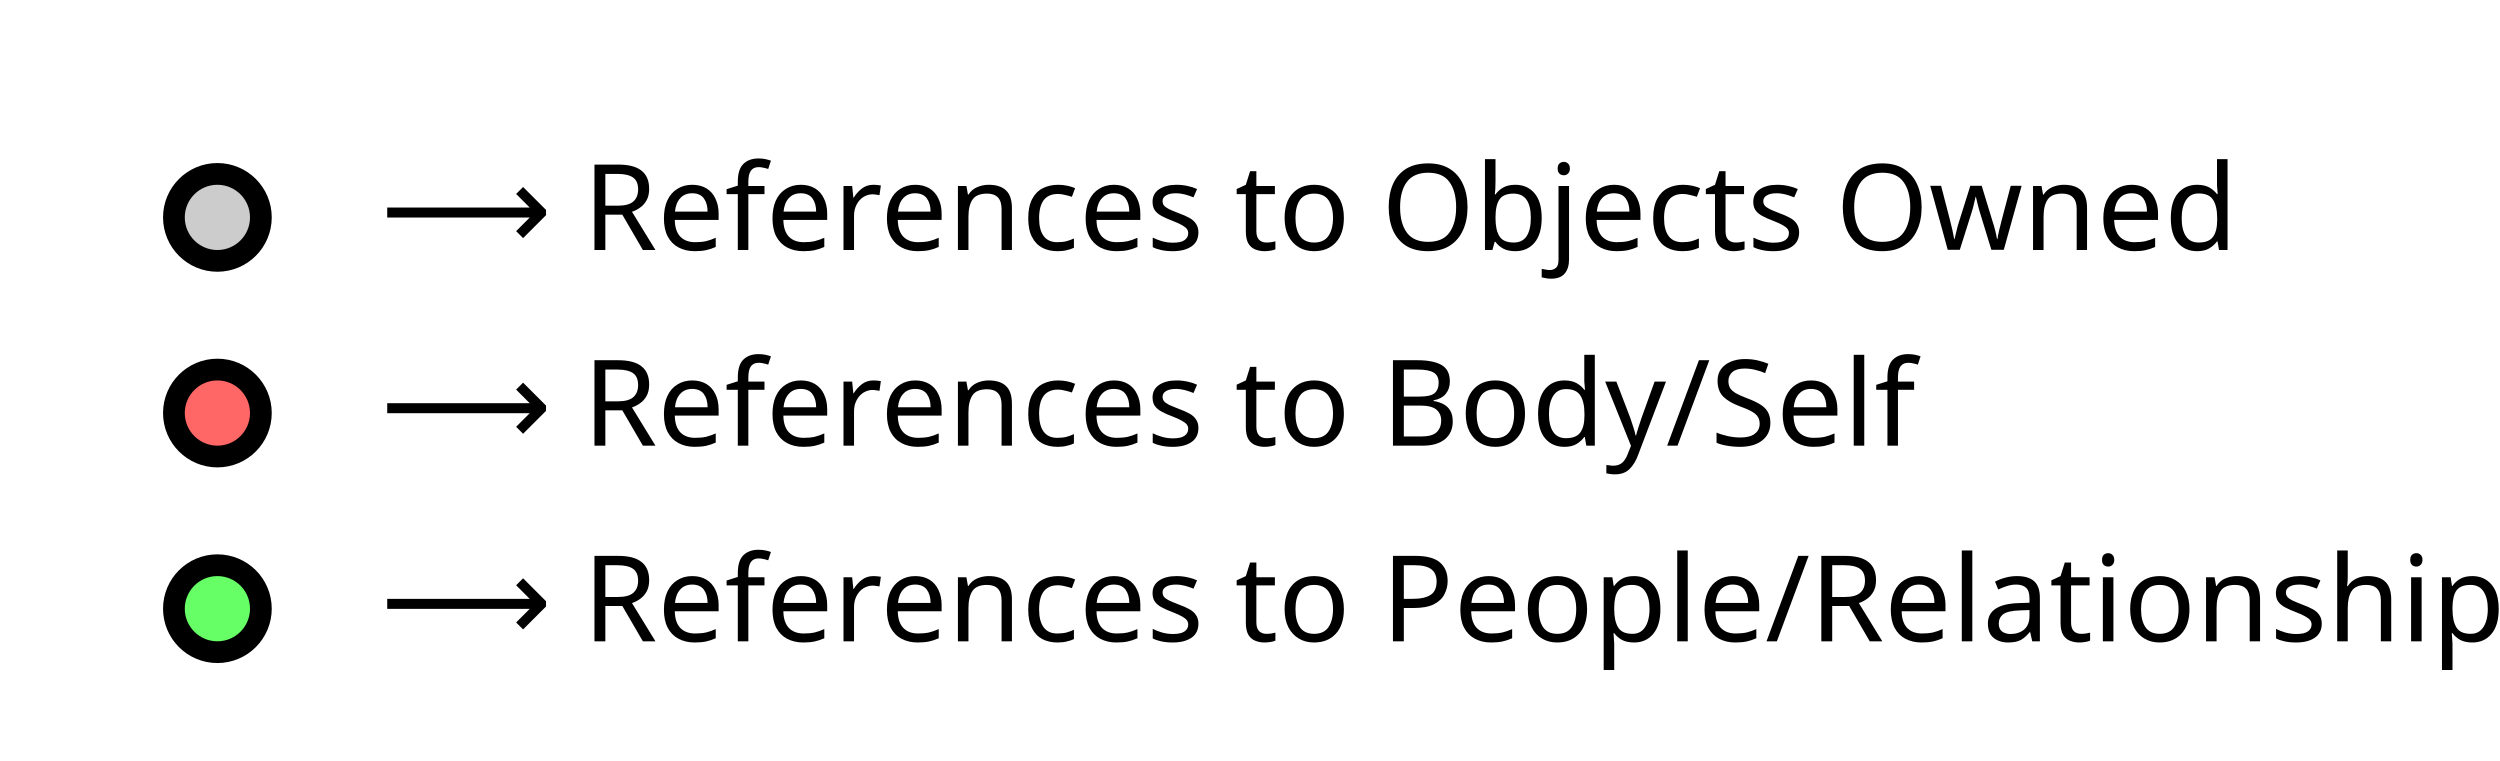
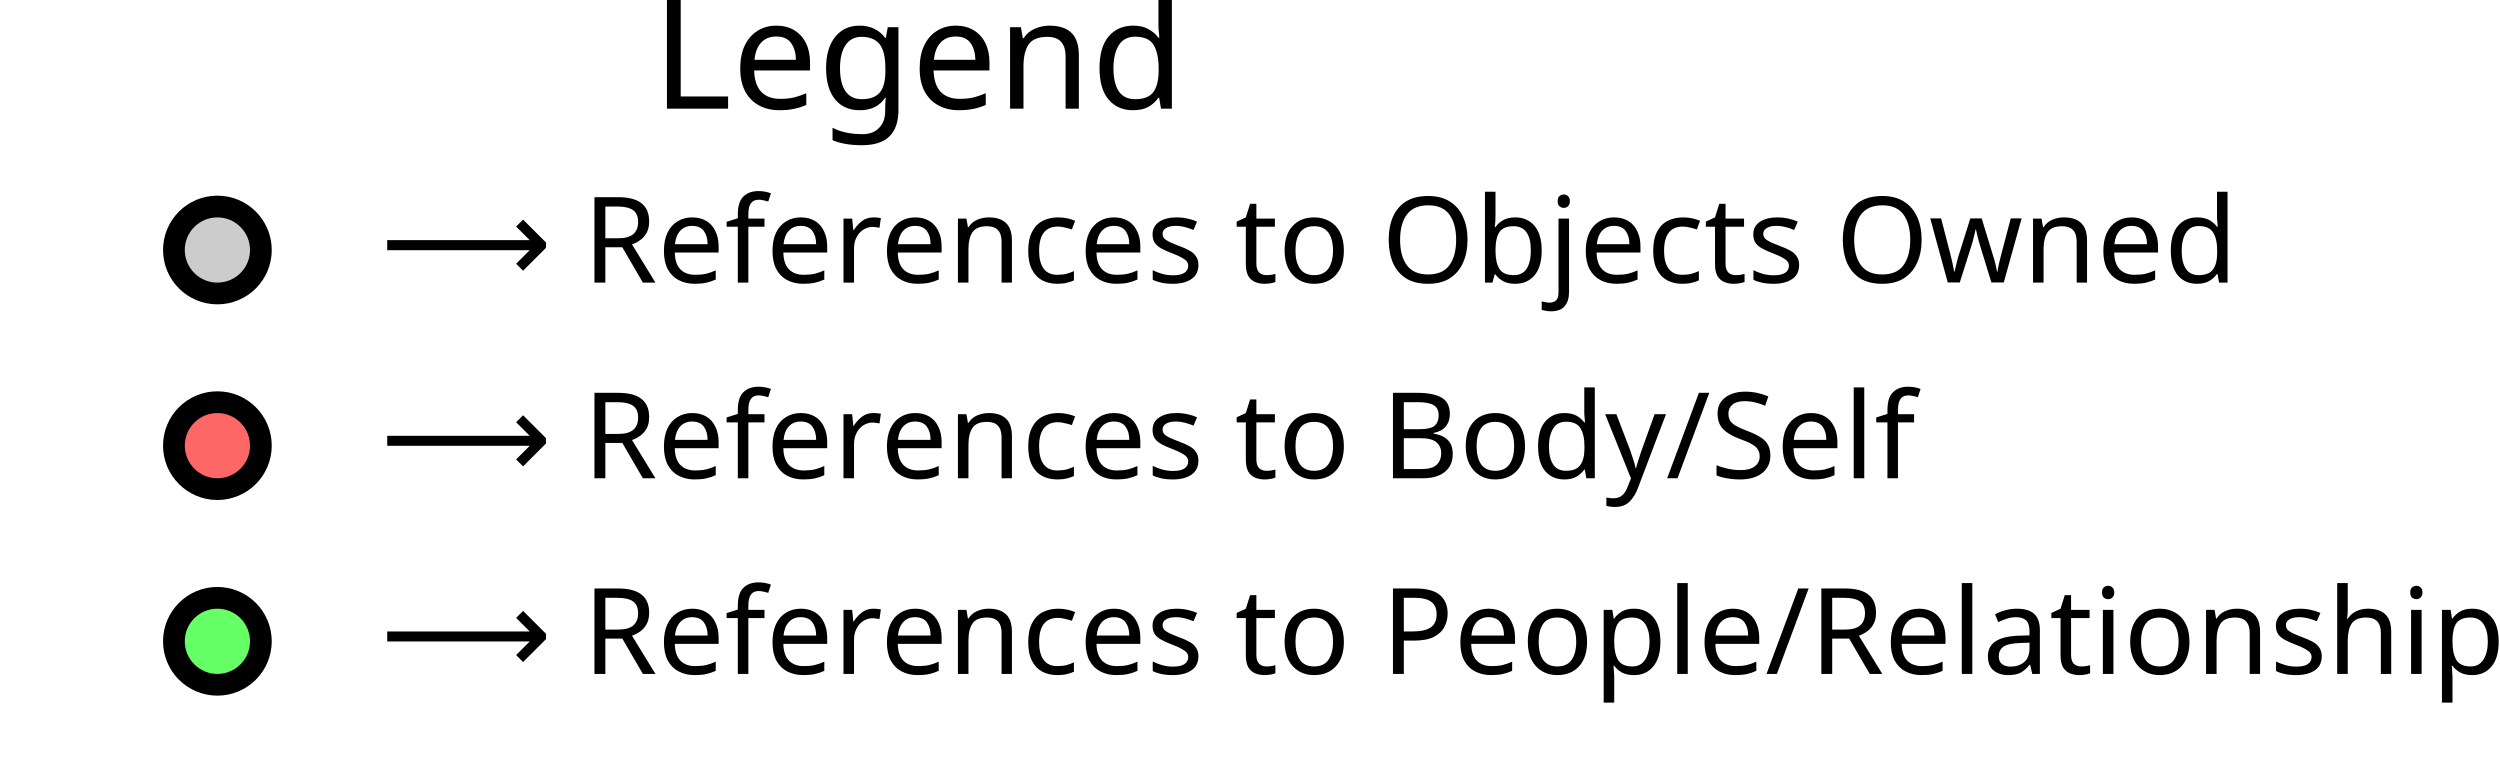
<svg xmlns="http://www.w3.org/2000/svg" width="230" height="70">
  <g transform="translate(10, 10)">
    <g id="legend">
-       <circle cx="10" cy="10" r="4" fill="#CCCCCC" stroke="#000000" stroke-width="2" />
-       <text x="25" y="13" text-anchor="start" font-size="11px" font-family="Tahoma, Geneva, sans-serif" fill="black">⟶ References to Objects Owned</text>
-       <circle cx="10" cy="28" r="4" fill="#FF6666" stroke="#000000" stroke-width="2" />
-       <text x="25" y="31" text-anchor="start" font-size="11px" font-family="Tahoma, Geneva, sans-serif" fill="black">⟶ References to Body/Self</text>
-       <circle cx="10" cy="46" r="4" fill="#66FF66" stroke="#000000" stroke-width="2" />
-       <text x="25" y="49" text-anchor="start" font-size="11px" font-family="Tahoma, Geneva, sans-serif" fill="black">⟶ References to People/Relationships</text>
+       <text x="50" y="0" text-anchor="start" font-size="14px" font-family="Tahoma, Geneva, sans-serif" fill="black">Legend</text>
+       <circle cx="10" cy="13" r="4" fill="#CCCCCC" stroke="#000000" stroke-width="2" />
+       <text x="25" y="16" text-anchor="start" font-size="11px" font-family="Tahoma, Geneva, sans-serif" fill="black">⟶ References to Objects Owned</text>
+       <circle cx="10" cy="31" r="4" fill="#FF6666" stroke="#000000" stroke-width="2" />
+       <text x="25" y="34" text-anchor="start" font-size="11px" font-family="Tahoma, Geneva, sans-serif" fill="black">⟶ References to Body/Self</text>
+       <circle cx="10" cy="49" r="4" fill="#66FF66" stroke="#000000" stroke-width="2" />
+       <text x="25" y="52" text-anchor="start" font-size="11px" font-family="Tahoma, Geneva, sans-serif" fill="black">⟶ References to People/Relationships</text>
    </g>
  </g>
</svg>
